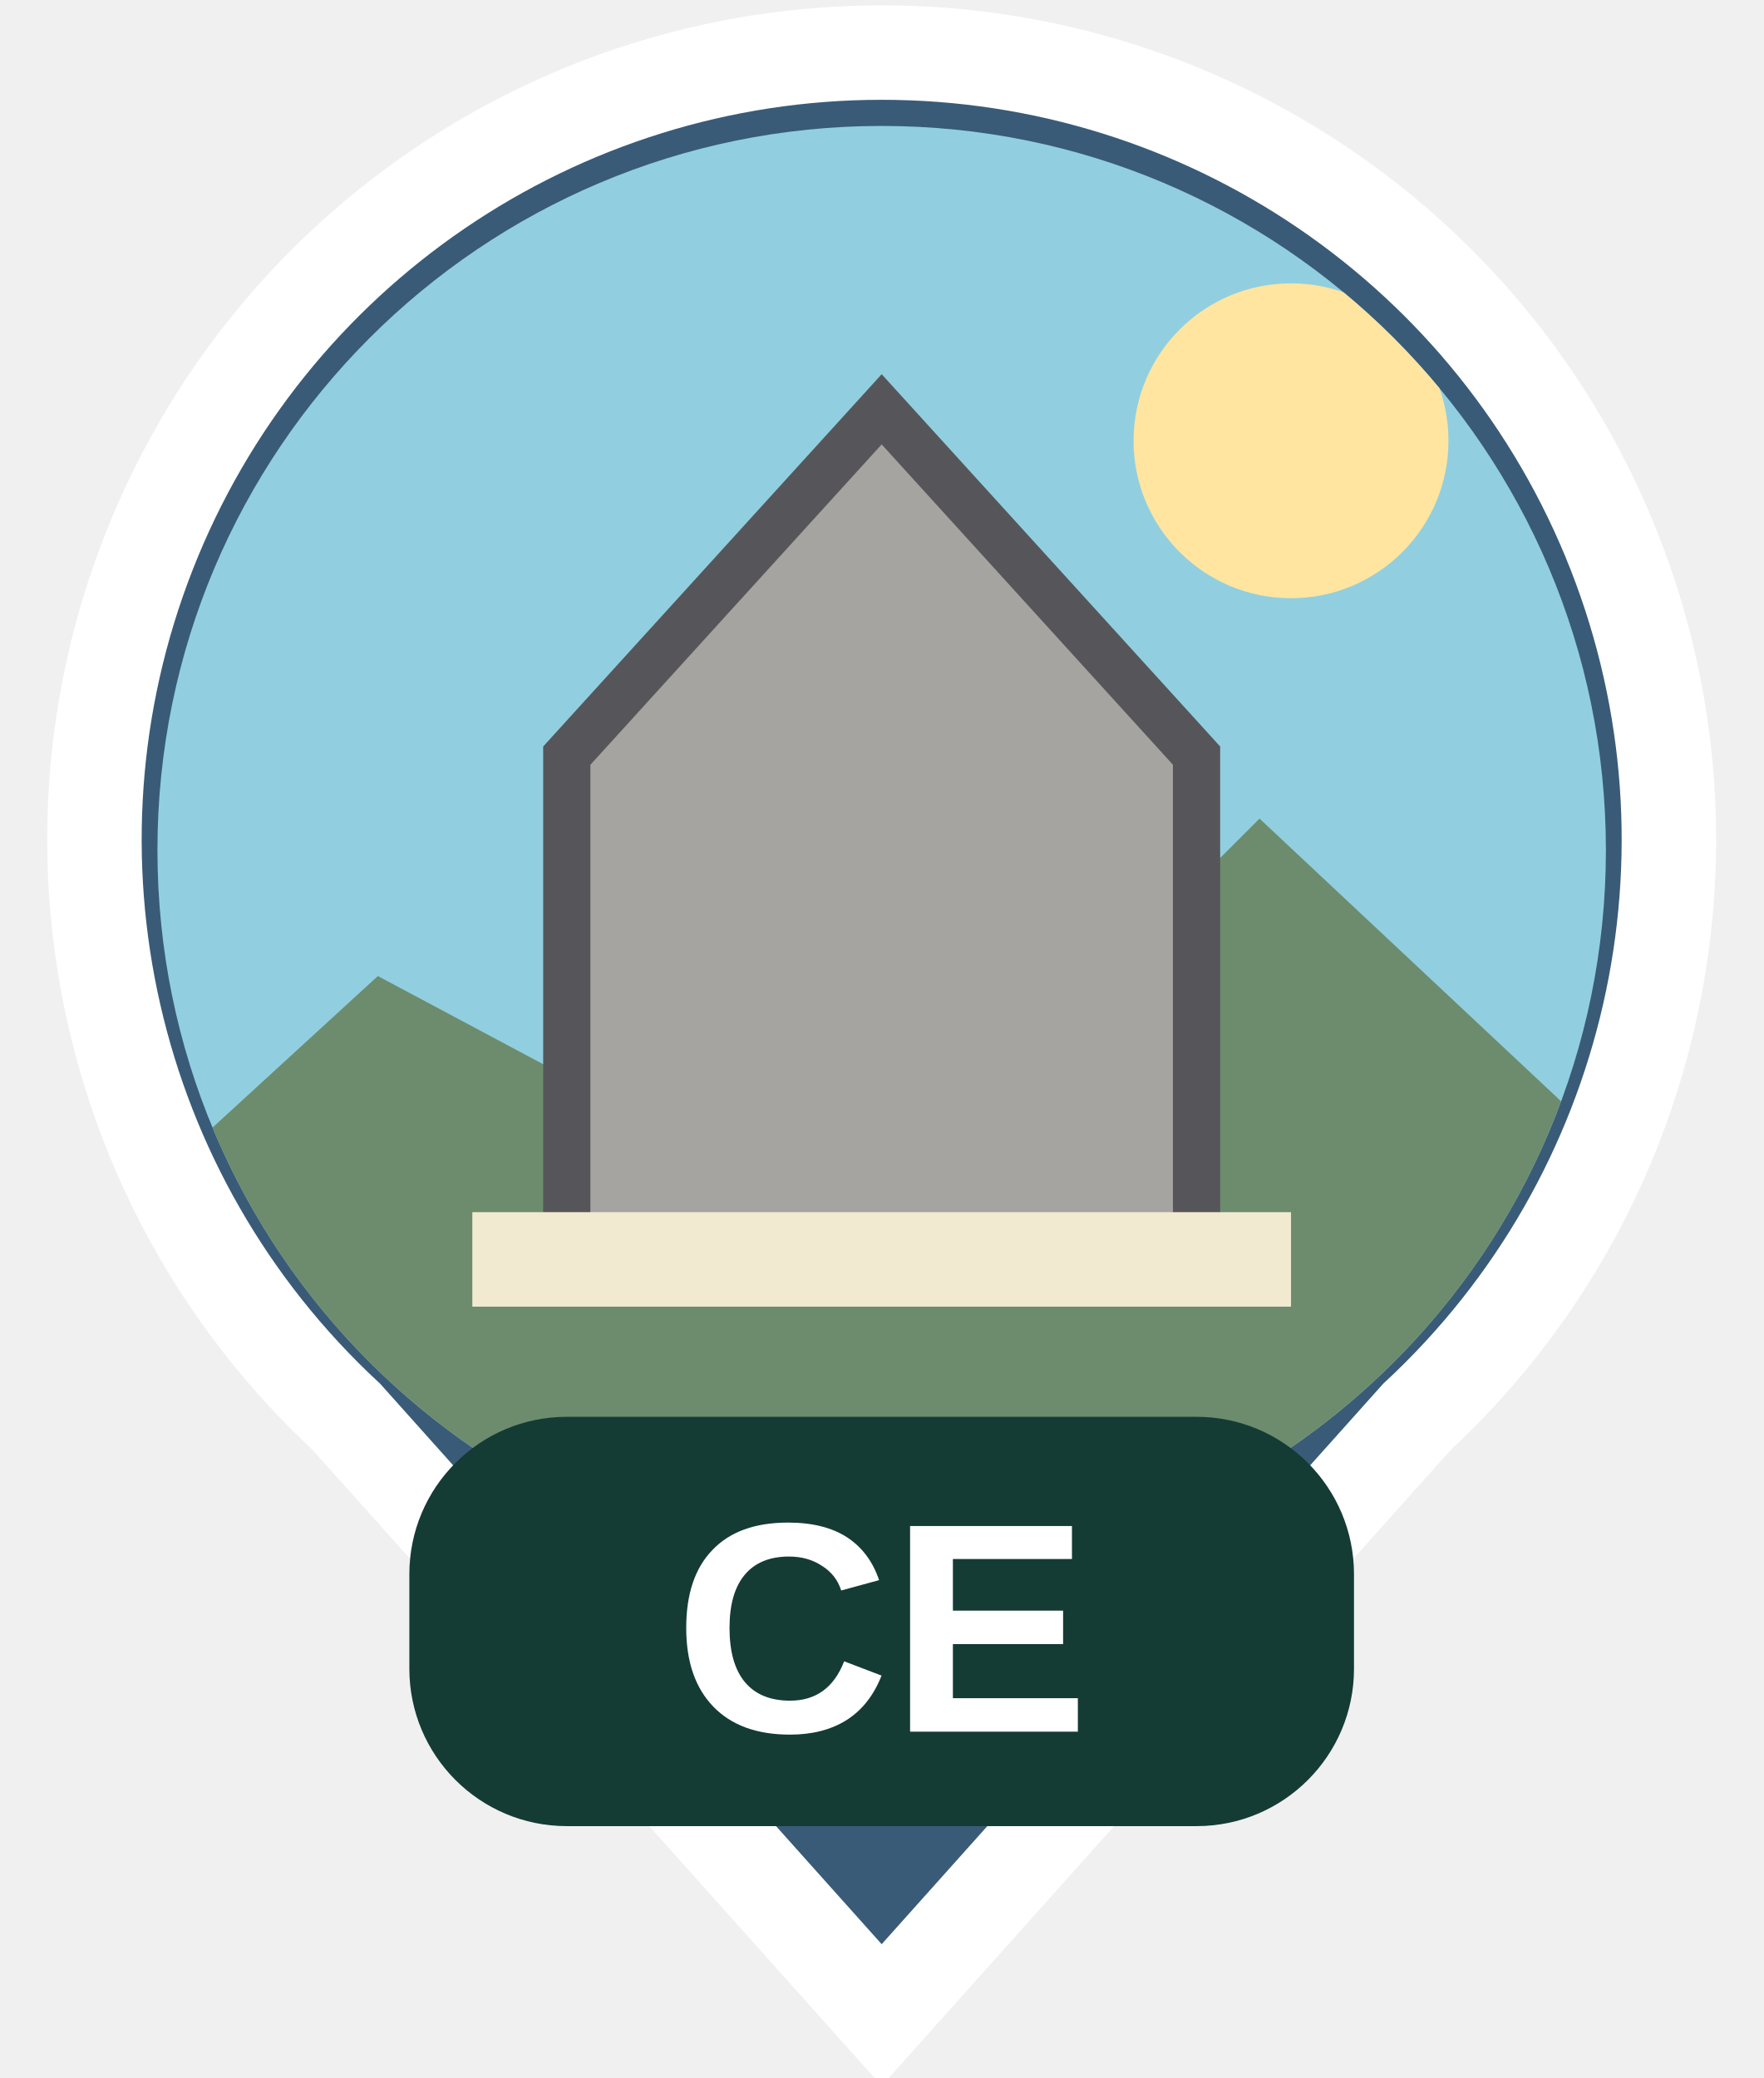
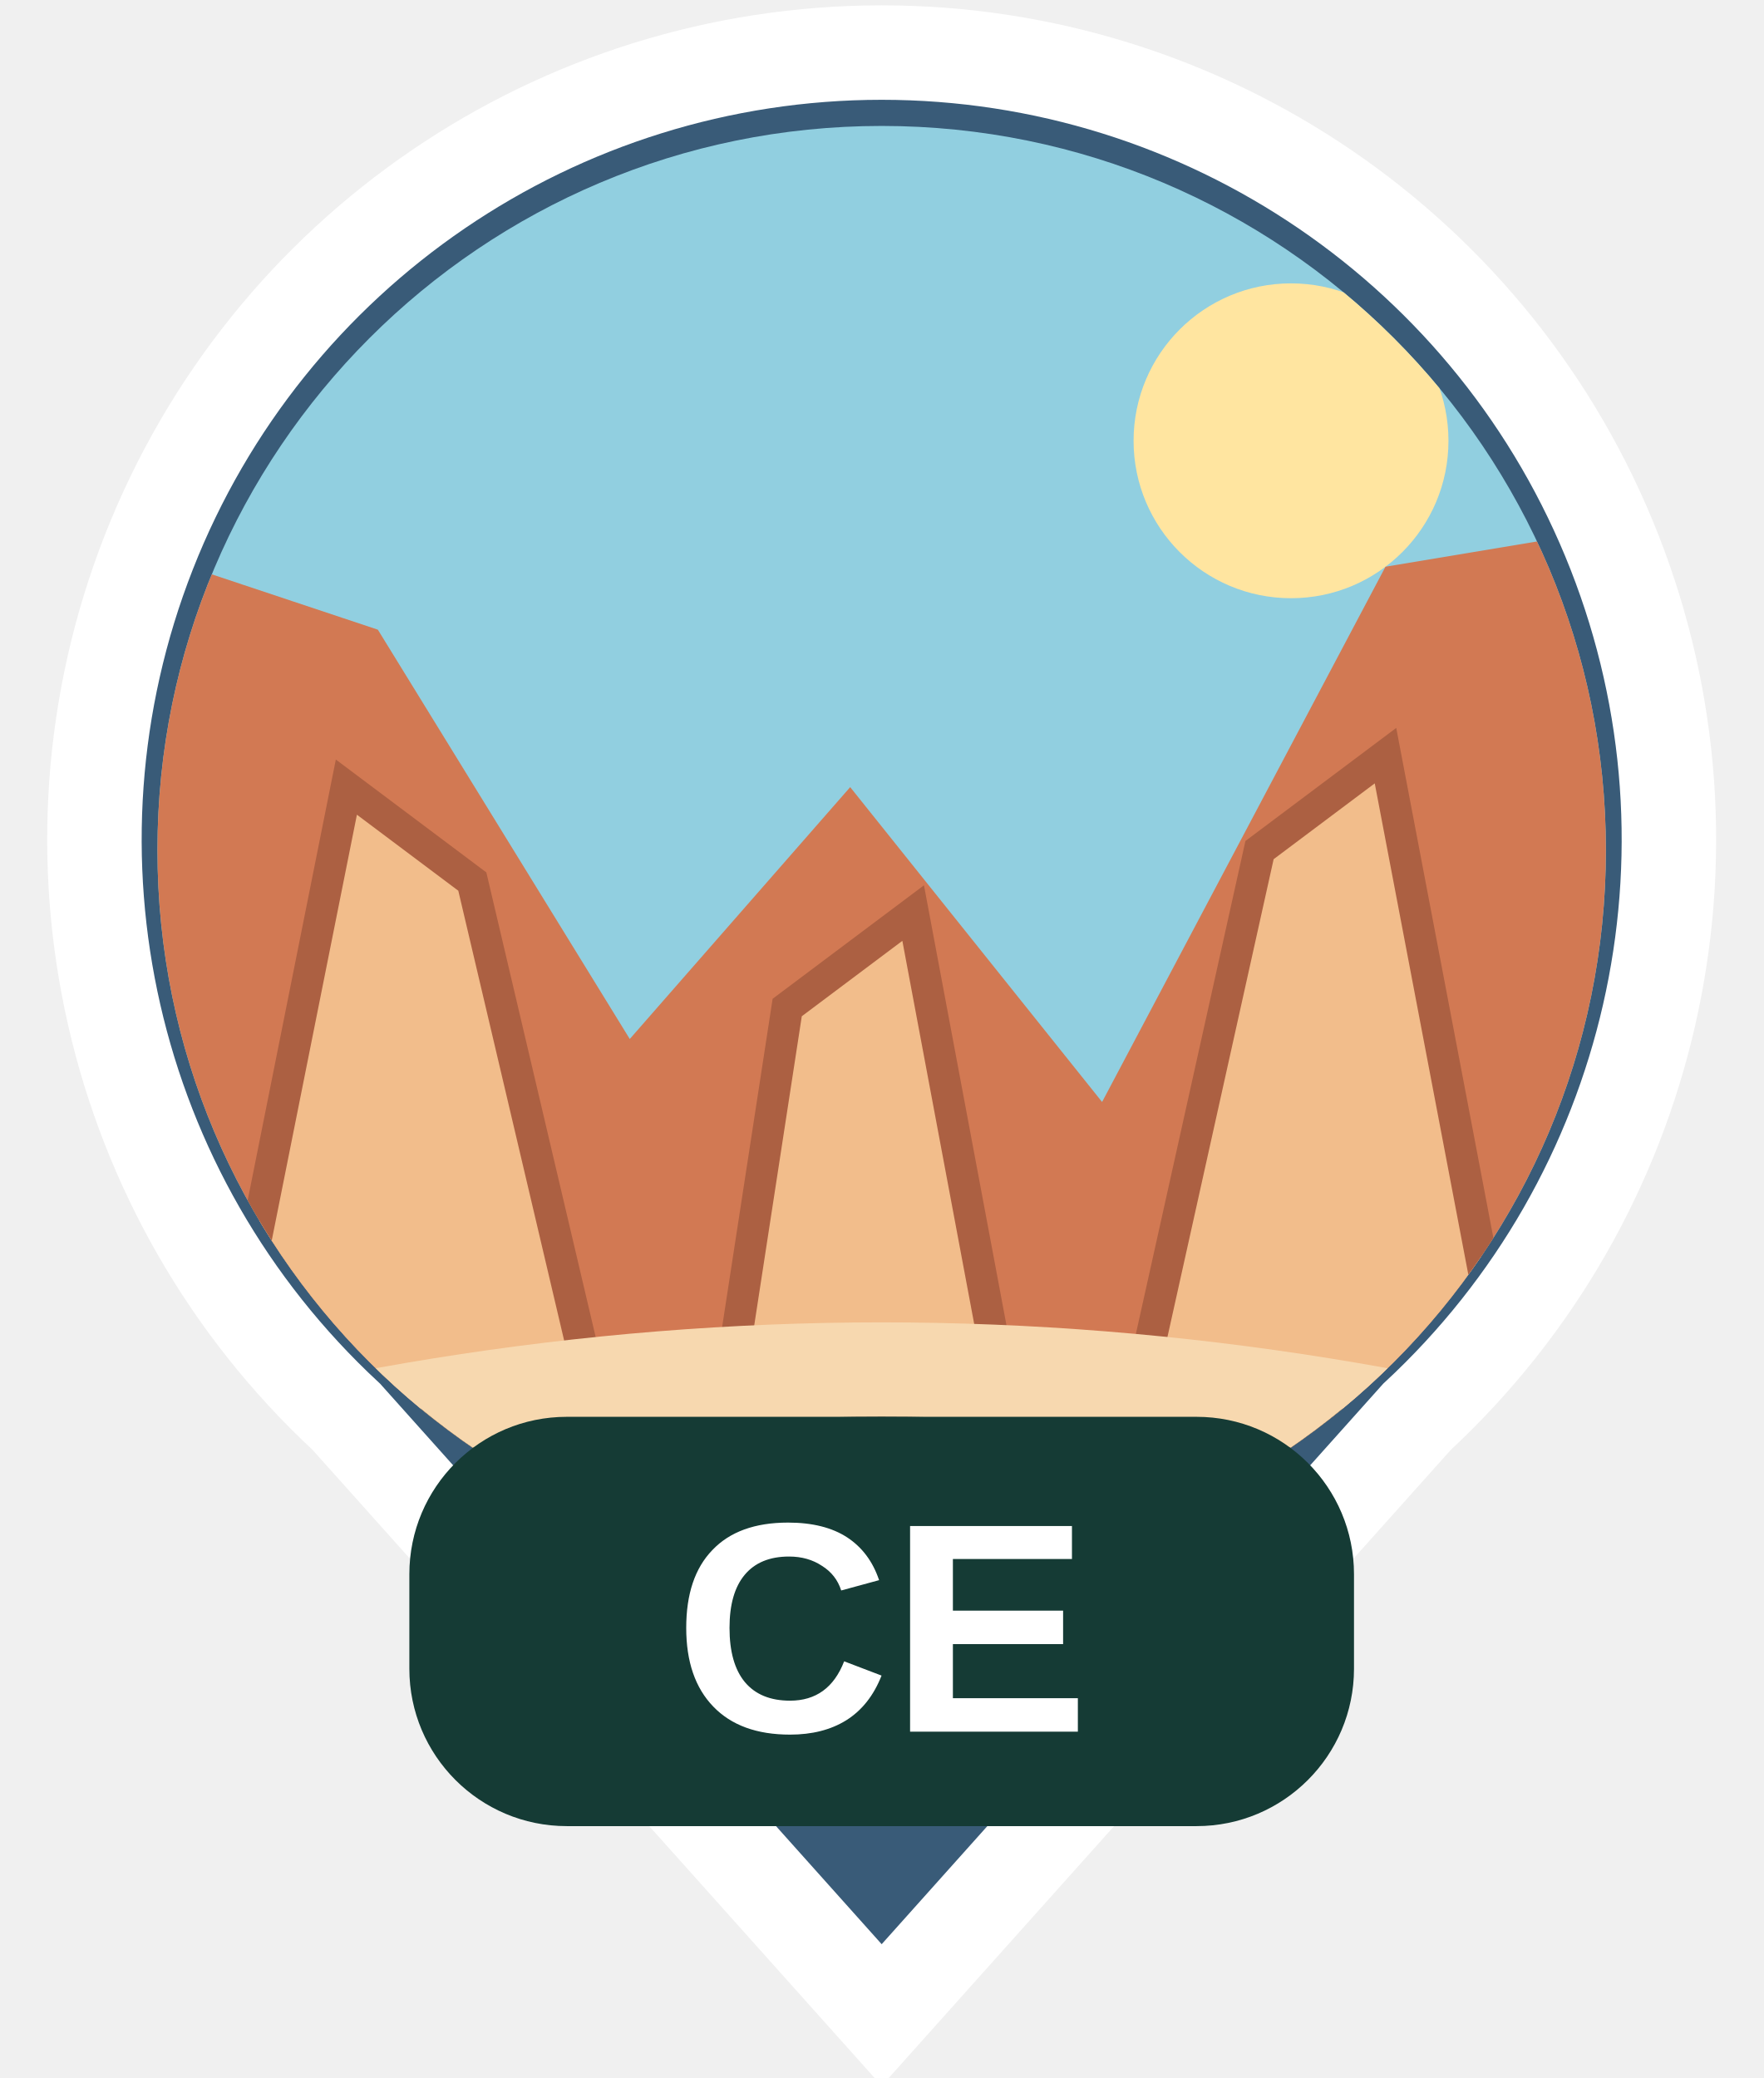
<svg xmlns="http://www.w3.org/2000/svg" viewBox="0 0 56 66">
  <defs>
    <clipPath id="scene">
      <circle cx="28" cy="27" r="23" />
    </clipPath>
  </defs>
  <path d="M28 64 11 45A25 25 0 1 1 45 45Z" fill="#395b78" stroke="white" stroke-width="3" />
  <g clip-path="url(#scene)">
    <circle cx="28" cy="27" r="23" fill="#91cfe0" />
    <circle cx="41" cy="14" r="5" fill="#ffe5a0" />
-     <path d="M0 42 12 31l15 8 13-13 16 15v10H0Z" fill="#6d8c6d" />
-     <path d="M18 40V24l10-11 10 11v16" fill="#a6a4a0" stroke="#56565a" stroke-width="1.5" />
-     <path d="M15 40h26" stroke="#f1ead0" stroke-width="3" />
+     <path d="M0 16 12 20l8 13 7-8 8 10 9-17 12-2v35H0Z" fill="#d27953" />
+     <path d="m7 45 4-20 4 3 4 17m4 0 2-13 4-3 3 16m4 0 4-18 4-3 4 21" fill="#f2bd8b" stroke="#ac6042" />
+     <path d="M0 48q28-9 56 0" stroke="#f7d8af" stroke-width="3" />
  </g>
  <rect x="13" y="45" width="30" height="13" rx="5" fill="#153b35" />
  <text x="28" y="55" text-anchor="middle" font-family="Arial,sans-serif" font-size="9.5" font-weight="bold" fill="white">CE</text>
</svg>
